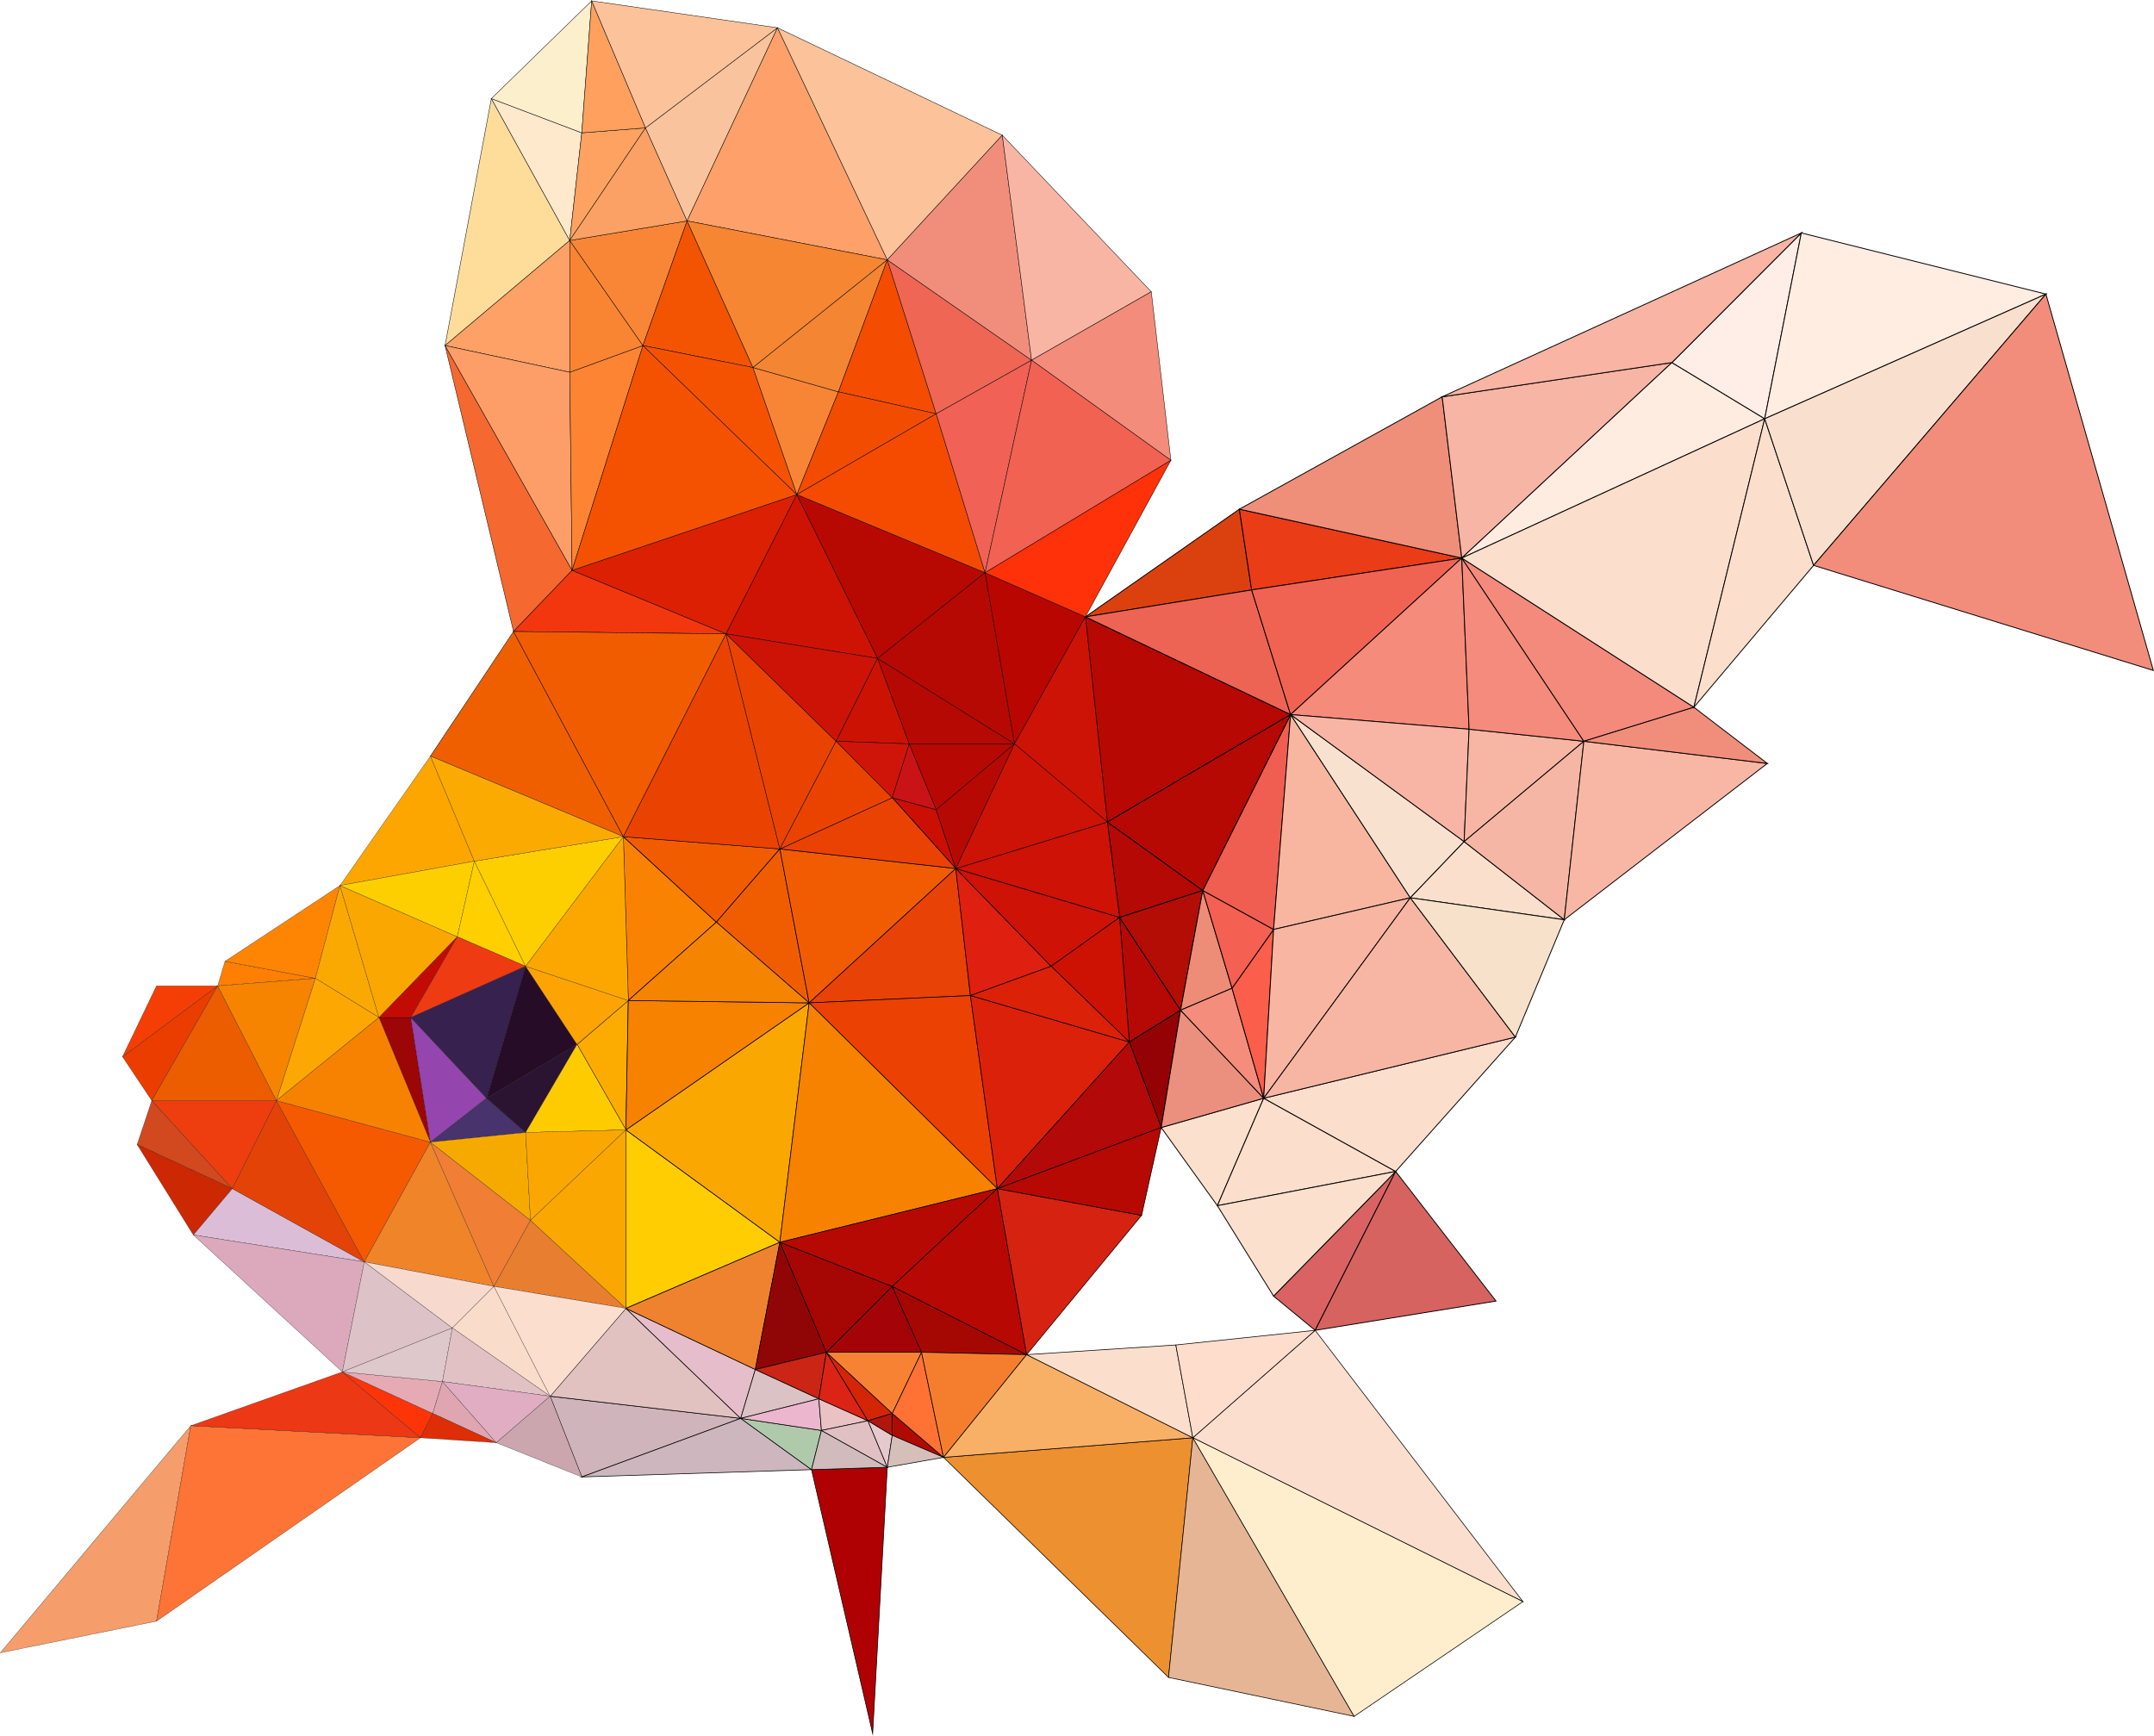
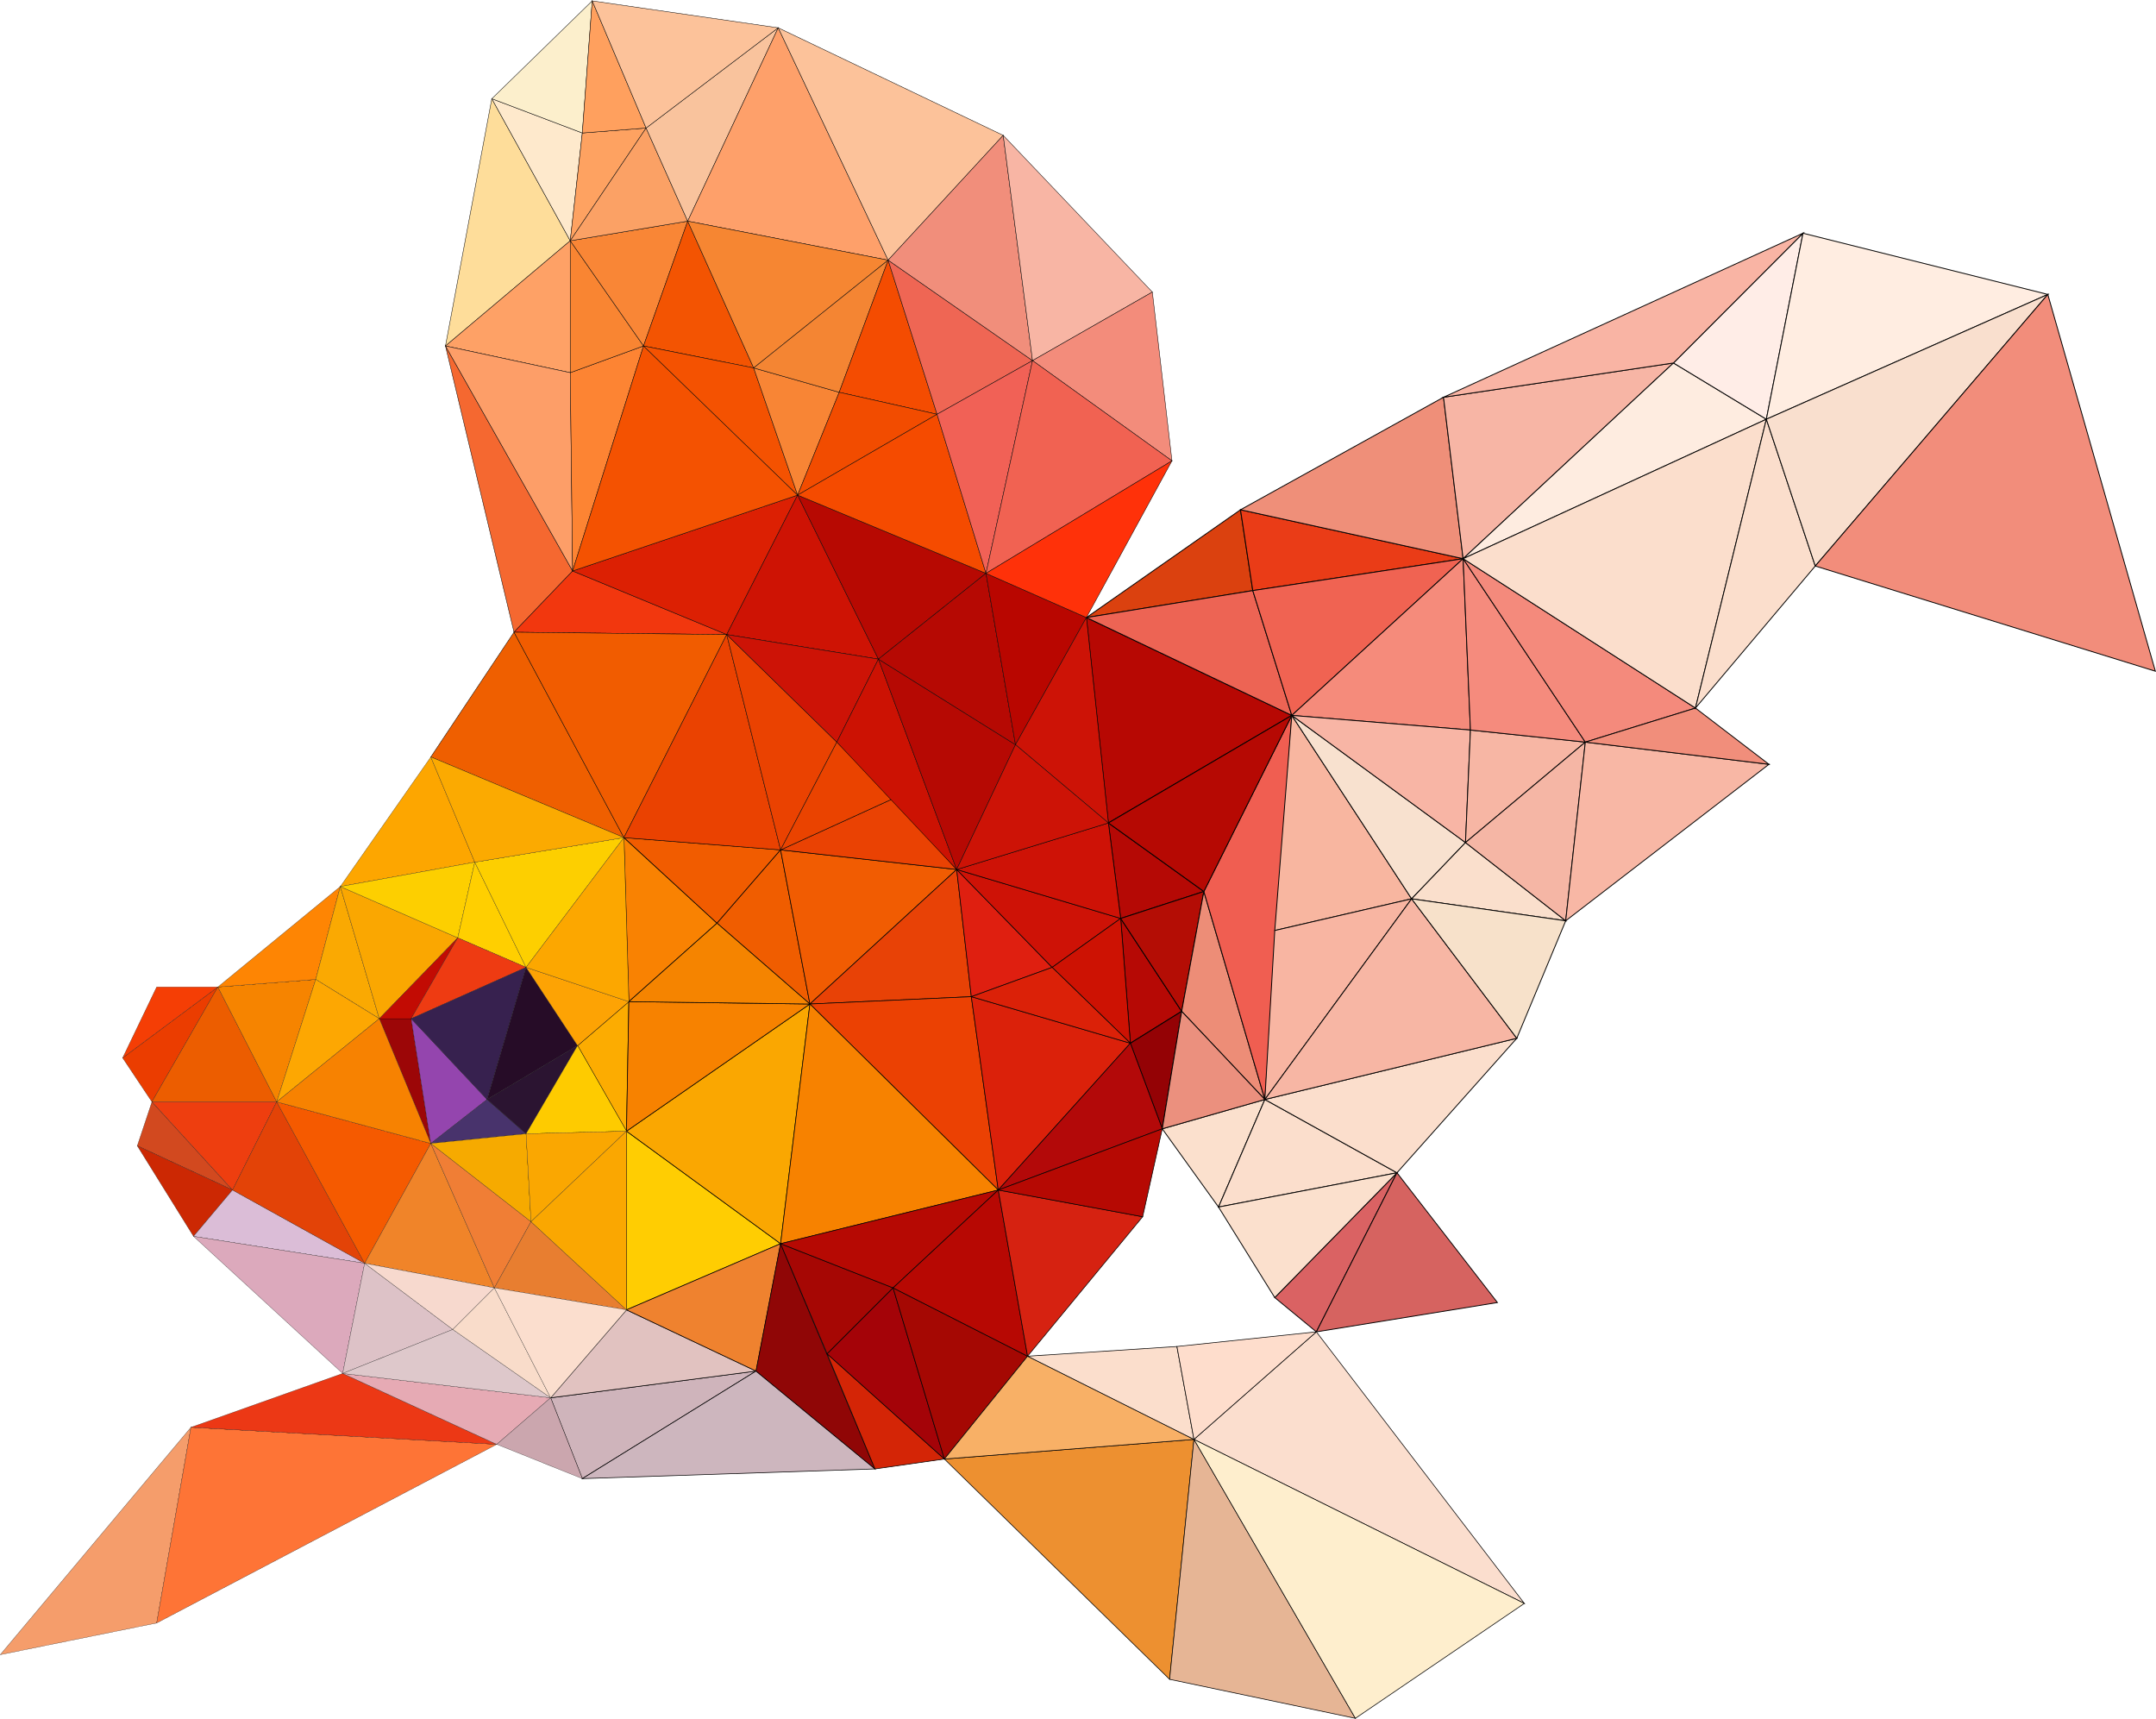
- <svg xmlns="http://www.w3.org/2000/svg" version="1.1" baseProfile="tiny" id="图层_1" x="0px" y="0px" viewBox="0 0 1000.4 806.3" xml:space="preserve">
+ <svg xmlns="http://www.w3.org/2000/svg" version="1.1" baseProfile="tiny" id="图层_1" x="0px" y="0px" viewBox="0 0 1000.4 797.4" xml:space="preserve">
  <g>
    <g>
      <polygon fill="#B60905" stroke="#000000" stroke-width="0.4" stroke-miterlimit="10" points="520,426.1 524.5,484 548.3,469.2       " />
      <polygon fill="#940205" stroke="#000000" stroke-width="0.4" stroke-miterlimit="10" points="524.5,484 539.3,523.7 548.3,469.2       " />
      <polygon fill="#B50905" stroke="#000000" stroke-width="0.4" stroke-miterlimit="10" points="514.3,381.8 520,426.1 558.6,413.6       " />
      <polygon fill="#B40D05" stroke="#000000" stroke-width="0.4" stroke-miterlimit="10" points="520,426.1 548.3,469.2 558.6,413.6       " />
-       <polygon fill="#ED8D77" stroke="#000000" stroke-width="0.4" stroke-miterlimit="10" points="558.6,413.6 548.3,469.2 572.2,459       " />
+       <polygon fill="#ED8D77" stroke="#000000" stroke-width="0.4" stroke-miterlimit="10" points="558.6,413.6 548.3,469.2     586.9,510.1   " />
      <polygon fill="#DB410F" stroke="#000000" stroke-width="0.4" stroke-miterlimit="10" points="575.6,236.5 504.1,286.5 581.3,274       " />
      <polygon fill="#FBE0CD" stroke="#000000" stroke-width="0.4" stroke-miterlimit="10" points="539.3,523.7 565.4,560 586.9,510.1       " />
      <polygon fill="#EB907E" stroke="#000000" stroke-width="0.4" stroke-miterlimit="10" points="548.3,469.2 539.3,523.7     586.9,510.1   " />
-       <polygon fill="#F48D7C" stroke="#000000" stroke-width="0.4" stroke-miterlimit="10" points="572.2,459 548.3,469.2 586.9,510.1       " />
-       <polygon fill="#FB5E4B" stroke="#000000" stroke-width="0.4" stroke-miterlimit="10" points="572.2,459 586.9,510.1 591.5,431.7       " />
-       <polygon fill="#F46052" stroke="#000000" stroke-width="0.4" stroke-miterlimit="10" points="558.6,413.6 572.2,459 591.5,431.7       " />
-       <polygon fill="#F05E51" stroke="#000000" stroke-width="0.4" stroke-miterlimit="10" points="558.6,413.6 591.5,431.7     599.4,331.9   " />
+       <polygon fill="#F05E51" stroke="#000000" stroke-width="0.4" stroke-miterlimit="10" points="558.6,413.6 586.9,510.1     599.4,331.9   " />
      <polygon fill="#B70803" stroke="#000000" stroke-width="0.4" stroke-miterlimit="10" points="504.1,286.5 514.3,381.8     599.4,331.9   " />
      <polygon fill="#ED6454" stroke="#000000" stroke-width="0.4" stroke-miterlimit="10" points="581.3,274 504.1,286.5 599.4,331.9       " />
      <polygon fill="#B60903" stroke="#000000" stroke-width="0.4" stroke-miterlimit="10" points="514.3,381.8 558.6,413.6     599.4,331.9   " />
      <polygon fill="#DA6263" stroke="#000000" stroke-width="0.4" stroke-miterlimit="10" points="591.5,602 610.8,617.9 648.2,544.1       " />
      <polygon fill="#FBDECC" stroke="#000000" stroke-width="0.4" stroke-miterlimit="10" points="586.9,510.1 565.4,560 648.2,544.1       " />
      <polygon fill="#FBE0CD" stroke="#000000" stroke-width="0.4" stroke-miterlimit="10" points="565.4,560 591.5,602 648.2,544.1       " />
      <polygon fill="#F8B6A0" stroke="#000000" stroke-width="0.4" stroke-miterlimit="10" points="599.4,331.9 591.5,431.7 655,417       " />
      <polygon fill="#F8B5A2" stroke="#000000" stroke-width="0.4" stroke-miterlimit="10" points="591.5,431.7 586.9,510.1 655,417       " />
      <polygon fill="#EA3C17" stroke="#000000" stroke-width="0.4" stroke-miterlimit="10" points="575.6,236.5 581.3,274 678.9,259.2       " />
      <polygon fill="#EF8F79" stroke="#000000" stroke-width="0.4" stroke-miterlimit="10" points="669.8,184.3 575.6,236.5     678.9,259.2   " />
      <polygon fill="#F06352" stroke="#000000" stroke-width="0.4" stroke-miterlimit="10" points="581.3,274 599.4,331.9 678.9,259.2       " />
      <polygon fill="#F8E1CF" stroke="#000000" stroke-width="0.4" stroke-miterlimit="10" points="599.4,331.9 655,417 680,390.9   " />
      <polygon fill="#F58B7B" stroke="#000000" stroke-width="0.4" stroke-miterlimit="10" points="678.9,259.2 599.4,331.9     682.3,338.7   " />
      <polygon fill="#F8B5A5" stroke="#000000" stroke-width="0.4" stroke-miterlimit="10" points="599.4,331.9 680,390.9 682.3,338.7       " />
      <polygon fill="#D66360" stroke="#000000" stroke-width="0.4" stroke-miterlimit="10" points="648.2,544.1 610.8,617.9     694.8,604.3   " />
      <polygon fill="#FBDECC" stroke="#000000" stroke-width="0.4" stroke-miterlimit="10" points="586.9,510.1 648.2,544.1     703.8,481.7   " />
      <polygon fill="#F7B6A4" stroke="#000000" stroke-width="0.4" stroke-miterlimit="10" points="655,417 586.9,510.1 703.8,481.7       " />
      <polygon fill="#FADFCC" stroke="#000000" stroke-width="0.4" stroke-miterlimit="10" points="680,390.9 655,417 726.5,427.2   " />
      <polygon fill="#F7E1CA" stroke="#000000" stroke-width="0.4" stroke-miterlimit="10" points="655,417 703.8,481.7 726.5,427.2       " />
      <polygon fill="#F7B6A4" stroke="#000000" stroke-width="0.4" stroke-miterlimit="10" points="682.3,338.7 680,390.9 735.6,344.3       " />
      <polygon fill="#F5B6A5" stroke="#000000" stroke-width="0.4" stroke-miterlimit="10" points="680,390.9 726.5,427.2 735.6,344.3       " />
      <polygon fill="#F58B7D" stroke="#000000" stroke-width="0.4" stroke-miterlimit="10" points="678.9,259.2 682.3,338.7     735.6,344.3   " />
      <polygon fill="#F7B5A5" stroke="#000000" stroke-width="0.4" stroke-miterlimit="10" points="669.8,184.3 678.9,259.2     776.5,168.4   " />
      <polygon fill="#F48A7C" stroke="#000000" stroke-width="0.4" stroke-miterlimit="10" points="678.9,259.2 735.6,344.3     786.7,328.5   " />
      <polygon fill="#FEECE0" stroke="#000000" stroke-width="0.4" stroke-miterlimit="10" points="776.5,168.4 678.9,259.2     819.6,194.5   " />
      <polygon fill="#FBDECC" stroke="#000000" stroke-width="0.4" stroke-miterlimit="10" points="678.9,259.2 786.7,328.5     819.6,194.5   " />
      <polygon fill="#F8B7A5" stroke="#000000" stroke-width="0.4" stroke-miterlimit="10" points="735.6,344.3 726.5,427.2     820.8,354.6   " />
      <polygon fill="#F18E7B" stroke="#000000" stroke-width="0.4" stroke-miterlimit="10" points="786.7,328.5 735.6,344.3     820.8,354.6   " />
      <polygon fill="#FFEDE7" stroke="#000000" stroke-width="0.4" stroke-miterlimit="10" points="776.5,168.4 819.6,194.5     836.6,108.2   " />
      <polygon fill="#F9B4A4" stroke="#000000" stroke-width="0.4" stroke-miterlimit="10" points="669.8,184.3 776.5,168.4     836.6,108.2   " />
      <polygon fill="#FBDECC" stroke="#000000" stroke-width="0.4" stroke-miterlimit="10" points="819.6,194.5 786.7,328.5     842.3,262.6   " />
      <polygon fill="#FFEDE1" stroke="#000000" stroke-width="0.4" stroke-miterlimit="10" points="836.6,108.2 819.6,194.5     950.2,136.6   " />
      <polygon fill="#F9DFCE" stroke="#000000" stroke-width="0.4" stroke-miterlimit="10" points="819.6,194.5 842.3,262.6     950.2,136.6   " />
      <polygon fill="#F28D7B" stroke="#000000" stroke-width="0.4" stroke-miterlimit="10" points="950.2,136.6 842.3,262.6     1000.1,311.4   " />
    </g>
    <g>
      <polygon fill="#FCAC01" stroke="#000000" stroke-width="0.3" stroke-miterlimit="10" points="268,485.1 290.7,524.8 291.8,464.7       " />
      <polygon fill="#F98202" stroke="#000000" stroke-width="0.3" stroke-miterlimit="10" points="289.5,388.6 291.8,464.7     332.7,428.3   " />
-       <polygon fill="#CFB4BB" stroke="#000000" stroke-width="0.3" stroke-miterlimit="10" points="255.5,648.5 270.2,686 344,658.8       " />
-       <polygon fill="#E1C2C0" stroke="#000000" stroke-width="0.3" stroke-miterlimit="10" points="290.7,607.7 255.5,648.5 344,658.8       " />
-       <polygon fill="#E6BDCB" stroke="#000000" stroke-width="0.3" stroke-miterlimit="10" points="290.7,607.7 344,658.8 350.8,636.1       " />
+       <polygon fill="#CFB4BB" stroke="#000000" stroke-width="0.3" stroke-miterlimit="10" points="255.5,648.5 270.2,686 350.8,636.1       " />
+       <polygon fill="#E1C2C0" stroke="#000000" stroke-width="0.3" stroke-miterlimit="10" points="290.7,607.7 255.5,648.5     350.8,636.1   " />
      <polygon fill="#FFCD02" stroke="#000000" stroke-width="0.3" stroke-miterlimit="10" points="290.7,524.8 290.7,607.7 362.2,577       " />
      <polygon fill="#EF822F" stroke="#000000" stroke-width="0.3" stroke-miterlimit="10" points="290.7,607.7 350.8,636.1 362.2,577       " />
      <polygon fill="#F15C00" stroke="#000000" stroke-width="0.3" stroke-miterlimit="10" points="289.5,388.6 332.7,428.3     362.2,394.3   " />
      <polygon fill="#F05D00" stroke="#000000" stroke-width="0.3" stroke-miterlimit="10" points="362.2,394.3 332.7,428.3     375.8,465.8   " />
      <polygon fill="#FAA701" stroke="#000000" stroke-width="0.3" stroke-miterlimit="10" points="290.7,524.8 362.2,577 375.8,465.8       " />
      <polygon fill="#F78200" stroke="#000000" stroke-width="0.3" stroke-miterlimit="10" points="291.8,464.7 290.7,524.8     375.8,465.8   " />
      <polygon fill="#F58400" stroke="#000000" stroke-width="0.3" stroke-miterlimit="10" points="332.7,428.3 291.8,464.7     375.8,465.8   " />
-       <polygon fill="#CDB6BE" stroke="#000000" stroke-width="0.3" stroke-miterlimit="10" points="344,658.8 270.2,686 376.9,682.6       " />
-       <polygon fill="#DBC2C5" stroke="#000000" stroke-width="0.3" stroke-miterlimit="10" points="350.8,636.1 344,658.8 380.3,649.7       " />
-       <polygon fill="#AFCAAB" stroke="#000000" stroke-width="0.3" stroke-miterlimit="10" points="344,658.8 376.9,682.6 381.5,664.4       " />
-       <polygon fill="#ECB6CE" stroke="#000000" stroke-width="0.3" stroke-miterlimit="10" points="380.3,649.7 344,658.8 381.5,664.4       " />
-       <polygon fill="#900606" stroke="#000000" stroke-width="0.3" stroke-miterlimit="10" points="362.2,577 350.8,636.1 383.8,628.1       " />
-       <polygon fill="#CB2515" stroke="#000000" stroke-width="0.3" stroke-miterlimit="10" points="350.8,636.1 380.3,649.7     383.8,628.1   " />
-       <polygon fill="#EAC2C3" stroke="#000000" stroke-width="0.3" stroke-miterlimit="10" points="380.3,649.7 381.5,664.4     403.1,659.9   " />
-       <polygon fill="#DB2416" stroke="#000000" stroke-width="0.3" stroke-miterlimit="10" points="383.8,628.1 380.3,649.7     403.1,659.9   " />
-       <polygon fill="#AF0103" stroke="#000000" stroke-width="0.3" stroke-miterlimit="10" points="376.9,682.6 405.3,805.2     412.1,681.5   " />
-       <polygon fill="#D1BBBD" stroke="#000000" stroke-width="0.3" stroke-miterlimit="10" points="381.5,664.4 376.9,682.6     412.1,681.5   " />
-       <polygon fill="#E0C0C3" stroke="#000000" stroke-width="0.3" stroke-miterlimit="10" points="403.1,659.9 381.5,664.4     412.1,681.5   " />
+       <polygon fill="#CDB6BE" stroke="#000000" stroke-width="0.3" stroke-miterlimit="10" points="350.8,636.1 270.2,686 406,681.5       " />
+       <polygon fill="#900606" stroke="#000000" stroke-width="0.3" stroke-miterlimit="10" points="362.2,577 350.8,636.1 406,681.5       " />
      <polygon fill="#A60704" stroke="#000000" stroke-width="0.3" stroke-miterlimit="10" points="362.2,577 383.8,628.1 414.4,597.5       " />
-       <polygon fill="#D42506" stroke="#000000" stroke-width="0.3" stroke-miterlimit="10" points="383.8,628.1 403.1,659.9     414.4,656.5   " />
-       <polygon fill="#E6C9CD" stroke="#000000" stroke-width="0.3" stroke-miterlimit="10" points="403.1,659.9 412.1,681.5     414.4,666.7   " />
-       <polygon fill="#B0160C" stroke="#000000" stroke-width="0.3" stroke-miterlimit="10" points="414.4,656.5 403.1,659.9     414.4,666.7   " />
-       <polygon fill="#A40308" stroke="#000000" stroke-width="0.3" stroke-miterlimit="10" points="414.4,597.5 383.8,628.1 428,628.1       " />
-       <polygon fill="#F78233" stroke="#000000" stroke-width="0.3" stroke-miterlimit="10" points="383.8,628.1 414.4,656.5 428,628.1       " />
-       <polygon fill="#B10A01" stroke="#000000" stroke-width="0.3" stroke-miterlimit="10" points="414.4,656.5 414.4,666.7     438.2,676.9   " />
-       <polygon fill="#FF7233" stroke="#000000" stroke-width="0.3" stroke-miterlimit="10" points="428,628.1 414.4,656.5 438.2,676.9       " />
-       <polygon fill="#D6BFB9" stroke="#000000" stroke-width="0.3" stroke-miterlimit="10" points="414.4,666.7 412.1,681.5     438.2,676.9   " />
-       <polygon fill="#CB0F03" stroke="#000000" stroke-width="0.3" stroke-miterlimit="10" points="434.8,376.1 414.4,370.5     443.9,403.4   " />
+       <polygon fill="#D42506" stroke="#000000" stroke-width="0.3" stroke-miterlimit="10" points="383.8,628.1 406,681.5 438.2,676.9       " />
+       <polygon fill="#A40308" stroke="#000000" stroke-width="0.3" stroke-miterlimit="10" points="414.4,597.5 383.8,628.1     438.2,676.9   " />
      <polygon fill="#F15C02" stroke="#000000" stroke-width="0.3" stroke-miterlimit="10" points="362.2,394.3 375.8,465.8     443.9,403.4   " />
      <polygon fill="#EA4203" stroke="#000000" stroke-width="0.3" stroke-miterlimit="10" points="414.4,370.5 362.2,394.3     443.9,403.4   " />
      <polygon fill="#E84206" stroke="#000000" stroke-width="0.3" stroke-miterlimit="10" points="443.9,403.4 375.8,465.8     450.7,462.4   " />
      <polygon fill="#EB4103" stroke="#000000" stroke-width="0.3" stroke-miterlimit="10" points="450.7,462.4 375.8,465.8     463.2,552.1   " />
      <polygon fill="#F78200" stroke="#000000" stroke-width="0.3" stroke-miterlimit="10" points="375.8,465.8 362.2,577 463.2,552.1       " />
      <polygon fill="#B60903" stroke="#000000" stroke-width="0.3" stroke-miterlimit="10" points="362.2,577 414.4,597.5 463.2,552.1       " />
-       <polygon fill="#A50803" stroke="#000000" stroke-width="0.3" stroke-miterlimit="10" points="414.4,597.5 428,628.1 476.8,629.2       " />
+       <polygon fill="#A50803" stroke="#000000" stroke-width="0.3" stroke-miterlimit="10" points="414.4,597.5 438.2,676.9     476.8,629.2   " />
      <polygon fill="#B70803" stroke="#000000" stroke-width="0.3" stroke-miterlimit="10" points="463.2,552.1 414.4,597.5     476.8,629.2   " />
-       <polygon fill="#F57E2E" stroke="#000000" stroke-width="0.3" stroke-miterlimit="10" points="428,628.1 438.2,676.9 476.8,629.2       " />
      <polygon fill="#DF1F10" stroke="#000000" stroke-width="0.3" stroke-miterlimit="10" points="443.9,403.4 450.7,462.4     488.2,448.8   " />
      <polygon fill="#CE1206" stroke="#000000" stroke-width="0.3" stroke-miterlimit="10" points="443.9,403.4 488.2,448.8 520,426.1       " />
      <polygon fill="#CE1206" stroke="#000000" stroke-width="0.3" stroke-miterlimit="10" points="514.3,381.8 443.9,403.4 520,426.1       " />
      <polygon fill="#CD1203" stroke="#000000" stroke-width="0.3" stroke-miterlimit="10" points="520,426.1 488.2,448.8 524.5,484       " />
      <polygon fill="#DB210A" stroke="#000000" stroke-width="0.3" stroke-miterlimit="10" points="450.7,462.4 463.2,552.1 524.5,484       " />
      <polygon fill="#DB2108" stroke="#000000" stroke-width="0.3" stroke-miterlimit="10" points="488.2,448.8 450.7,462.4 524.5,484       " />
      <polygon fill="#D62211" stroke="#000000" stroke-width="0.3" stroke-miterlimit="10" points="463.2,552.1 476.8,629.2     530.2,564.5   " />
      <polygon fill="#B30909" stroke="#000000" stroke-width="0.3" stroke-miterlimit="10" points="524.5,484 463.2,552.1 539.3,523.7       " />
      <polygon fill="#B60903" stroke="#000000" stroke-width="0.3" stroke-miterlimit="10" points="463.2,552.1 530.2,564.5     539.3,523.7   " />
      <polygon fill="#ED9030" stroke="#000000" stroke-width="0.3" stroke-miterlimit="10" points="438.2,676.9 542.7,779.1 554,667.8       " />
      <polygon fill="#F8B066" stroke="#000000" stroke-width="0.3" stroke-miterlimit="10" points="476.8,629.2 438.2,676.9 554,667.8       " />
      <polygon fill="#FBDECC" stroke="#000000" stroke-width="0.3" stroke-miterlimit="10" points="546.1,624.7 476.8,629.2 554,667.8       " />
      <polygon fill="#E6B595" stroke="#000000" stroke-width="0.3" stroke-miterlimit="10" points="554,667.8 542.7,779.1 628.9,797.2       " />
      <polygon fill="#FBDECE" stroke="#000000" stroke-width="0.3" stroke-miterlimit="10" points="610.8,617.9 554,667.8 707.3,743.9       " />
      <polygon fill="#FEEECD" stroke="#000000" stroke-width="0.3" stroke-miterlimit="10" points="554,667.8 628.9,797.2 707.3,743.9       " />
      <polygon fill="#FEDDCC" stroke="#000000" stroke-width="0.3" stroke-miterlimit="10" points="546.1,624.7 554,667.8 610.8,617.9       " />
    </g>
    <g>
      <polygon fill="#FEDD9A" stroke="#000000" stroke-width="0.2" stroke-miterlimit="10" points="228.2,45.8 206.7,160.5 264.6,111.7       " />
      <polygon fill="#FEA166" stroke="#000000" stroke-width="0.2" stroke-miterlimit="10" points="264.6,111.7 206.7,160.5     264.6,172.9   " />
      <polygon fill="#F56830" stroke="#000000" stroke-width="0.2" stroke-miterlimit="10" points="206.7,160.5 238.5,293.3     265.7,264.9   " />
      <polygon fill="#FD9E68" stroke="#000000" stroke-width="0.2" stroke-miterlimit="10" points="264.6,172.9 206.7,160.5     265.7,264.9   " />
      <polygon fill="#FEE9CC" stroke="#000000" stroke-width="0.2" stroke-miterlimit="10" points="228.2,45.8 264.6,111.7 270.2,61.7       " />
      <polygon fill="#FCEFCC" stroke="#000000" stroke-width="0.2" stroke-miterlimit="10" points="228.2,45.8 270.2,61.7 274.8,0.4       " />
      <polygon fill="#EF5F00" stroke="#000000" stroke-width="0.2" stroke-miterlimit="10" points="238.5,293.3 199.9,351.2     289.5,388.6   " />
      <polygon fill="#FD8433" stroke="#000000" stroke-width="0.2" stroke-miterlimit="10" points="264.6,172.9 265.7,264.9     298.6,160.5   " />
      <polygon fill="#F98532" stroke="#000000" stroke-width="0.2" stroke-miterlimit="10" points="264.6,111.7 264.6,172.9     298.6,160.5   " />
      <polygon fill="#FEA261" stroke="#000000" stroke-width="0.2" stroke-miterlimit="10" points="270.2,61.7 264.6,111.7 299.8,59.4       " />
      <polygon fill="#FFA05E" stroke="#000000" stroke-width="0.2" stroke-miterlimit="10" points="274.8,0.4 270.2,61.7 299.8,59.4       " />
      <polygon fill="#F98636" stroke="#000000" stroke-width="0.2" stroke-miterlimit="10" points="264.6,111.7 298.6,160.5     319.1,102.6   " />
      <polygon fill="#FBA165" stroke="#000000" stroke-width="0.2" stroke-miterlimit="10" points="299.8,59.4 264.6,111.7 319.1,102.6       " />
      <polygon fill="#F2370E" stroke="#000000" stroke-width="0.2" stroke-miterlimit="10" points="265.7,264.9 238.5,293.3     337.2,294.4   " />
      <polygon fill="#F15C00" stroke="#000000" stroke-width="0.2" stroke-miterlimit="10" points="238.5,293.3 289.5,388.6     337.2,294.4   " />
      <polygon fill="#F35402" stroke="#000000" stroke-width="0.2" stroke-miterlimit="10" points="319.1,102.6 298.6,160.5     349.7,170.7   " />
      <polygon fill="#F9C39D" stroke="#000000" stroke-width="0.2" stroke-miterlimit="10" points="299.8,59.4 319.1,102.6 361.1,12.9       " />
      <polygon fill="#FCC29A" stroke="#000000" stroke-width="0.2" stroke-miterlimit="10" points="274.8,0.4 299.8,59.4 361.1,12.9       " />
      <polygon fill="#EA4201" stroke="#000000" stroke-width="0.2" stroke-miterlimit="10" points="337.2,294.4 289.5,388.6     362.2,394.3   " />
      <polygon fill="#DC2003" stroke="#000000" stroke-width="0.2" stroke-miterlimit="10" points="265.7,264.9 337.2,294.4     370.1,229.7   " />
      <polygon fill="#F45201" stroke="#000000" stroke-width="0.2" stroke-miterlimit="10" points="298.6,160.5 265.7,264.9     370.1,229.7   " />
      <polygon fill="#F45201" stroke="#000000" stroke-width="0.2" stroke-miterlimit="10" points="349.7,170.7 298.6,160.5     370.1,229.7   " />
      <polygon fill="#EA4201" stroke="#000000" stroke-width="0.2" stroke-miterlimit="10" points="337.2,294.4 362.2,394.3     388.3,344.3   " />
      <polygon fill="#F88535" stroke="#000000" stroke-width="0.2" stroke-miterlimit="10" points="349.7,170.7 370.1,229.7 389.4,182       " />
      <polygon fill="#CE1304" stroke="#000000" stroke-width="0.2" stroke-miterlimit="10" points="370.1,229.7 337.2,294.4     407.6,305.8   " />
      <polygon fill="#CD1306" stroke="#000000" stroke-width="0.2" stroke-miterlimit="10" points="337.2,294.4 388.3,344.3     407.6,305.8   " />
      <polygon fill="#FEA06A" stroke="#000000" stroke-width="0.2" stroke-miterlimit="10" points="361.1,12.9 319.1,102.6 412.1,120.7       " />
      <polygon fill="#F68632" stroke="#000000" stroke-width="0.2" stroke-miterlimit="10" points="319.1,102.6 349.7,170.7     412.1,120.7   " />
      <polygon fill="#F48533" stroke="#000000" stroke-width="0.2" stroke-miterlimit="10" points="349.7,170.7 389.4,182 412.1,120.7       " />
      <polygon fill="#EA4300" stroke="#000000" stroke-width="0.2" stroke-miterlimit="10" points="388.3,344.3 362.2,394.3     414.4,370.5   " />
-       <polygon fill="#CC1203" stroke="#000000" stroke-width="0.2" stroke-miterlimit="10" points="407.6,305.8 388.3,344.3     422.3,345.5   " />
-       <polygon fill="#CF1509" stroke="#000000" stroke-width="0.2" stroke-miterlimit="10" points="388.3,344.3 414.4,370.5     422.3,345.5   " />
+       <polygon fill="#CC1203" stroke="#000000" stroke-width="0.2" stroke-miterlimit="10" points="407.6,305.8 388.3,344.3     443.9,403.4   " />
      <polygon fill="#F44C01" stroke="#000000" stroke-width="0.2" stroke-miterlimit="10" points="412.1,120.7 389.4,182 434.8,192.2       " />
      <polygon fill="#F24C00" stroke="#000000" stroke-width="0.2" stroke-miterlimit="10" points="389.4,182 370.1,229.7 434.8,192.2       " />
-       <polygon fill="#CA1317" stroke="#000000" stroke-width="0.2" stroke-miterlimit="10" points="422.3,345.5 414.4,370.5     434.8,376.1   " />
      <polygon fill="#B70902" stroke="#000000" stroke-width="0.2" stroke-miterlimit="10" points="370.1,229.7 407.6,305.8 457.5,266       " />
      <polygon fill="#F54B00" stroke="#000000" stroke-width="0.2" stroke-miterlimit="10" points="434.8,192.2 370.1,229.7 457.5,266       " />
      <polygon fill="#FCC29A" stroke="#000000" stroke-width="0.2" stroke-miterlimit="10" points="361.1,12.9 412.1,120.7 465.5,62.8       " />
-       <polygon fill="#B60903" stroke="#000000" stroke-width="0.2" stroke-miterlimit="10" points="407.6,305.8 422.3,345.5     471.2,345.5   " />
+       <polygon fill="#B60903" stroke="#000000" stroke-width="0.2" stroke-miterlimit="10" points="407.6,305.8 443.9,403.4     471.2,345.5   " />
      <polygon fill="#B60903" stroke="#000000" stroke-width="0.2" stroke-miterlimit="10" points="457.5,266 407.6,305.8 471.2,345.5       " />
-       <polygon fill="#B70803" stroke="#000000" stroke-width="0.2" stroke-miterlimit="10" points="422.3,345.5 434.8,376.1     471.2,345.5   " />
-       <polygon fill="#B60903" stroke="#000000" stroke-width="0.2" stroke-miterlimit="10" points="434.8,376.1 443.9,403.4     471.2,345.5   " />
      <polygon fill="#EF6654" stroke="#000000" stroke-width="0.2" stroke-miterlimit="10" points="412.1,120.7 434.8,192.2     479.1,167.3   " />
      <polygon fill="#F18E7B" stroke="#000000" stroke-width="0.2" stroke-miterlimit="10" points="465.5,62.8 412.1,120.7 479.1,167.3       " />
      <polygon fill="#F16156" stroke="#000000" stroke-width="0.2" stroke-miterlimit="10" points="434.8,192.2 457.5,266 479.1,167.3       " />
      <polygon fill="#B90600" stroke="#000000" stroke-width="0.2" stroke-miterlimit="10" points="457.5,266 471.2,345.5 504.1,286.5       " />
      <polygon fill="#CD1306" stroke="#000000" stroke-width="0.2" stroke-miterlimit="10" points="504.1,286.5 471.2,345.5     514.3,381.8   " />
      <polygon fill="#CD1306" stroke="#000000" stroke-width="0.2" stroke-miterlimit="10" points="471.2,345.5 443.9,403.4     514.3,381.8   " />
      <polygon fill="#F8B5A4" stroke="#000000" stroke-width="0.2" stroke-miterlimit="10" points="465.5,62.8 479.1,167.3 534.7,135.5       " />
      <polygon fill="#F38C7B" stroke="#000000" stroke-width="0.2" stroke-miterlimit="10" points="534.7,135.5 479.1,167.3     543.8,213.8   " />
      <polygon fill="#F16252" stroke="#000000" stroke-width="0.2" stroke-miterlimit="10" points="479.1,167.3 457.5,266 543.8,213.8       " />
      <polygon fill="#FF3109" stroke="#000000" stroke-width="0.2" stroke-miterlimit="10" points="457.5,266 504.1,286.5 543.8,213.8       " />
    </g>
    <g>
      <polygon fill="#F59D6B" stroke="#000000" stroke-width="0.1" stroke-miterlimit="10" points="0.1,767.7 72.7,753 88.6,662.2   " />
      <polygon fill="#EB3D00" stroke="#000000" stroke-width="0.1" stroke-miterlimit="10" points="56.9,490.8 70.5,511.2 101.1,457.9       " />
      <polygon fill="#F53E05" stroke="#000000" stroke-width="0.1" stroke-miterlimit="10" points="72.7,457.9 56.9,490.8 101.1,457.9       " />
      <polygon fill="#D2491F" stroke="#000000" stroke-width="0.1" stroke-miterlimit="10" points="70.5,511.2 63.7,531.6 107.9,552.1       " />
      <polygon fill="#CC2803" stroke="#000000" stroke-width="0.1" stroke-miterlimit="10" points="63.7,531.6 89.8,573.6 107.9,552.1       " />
      <polygon fill="#EC5D00" stroke="#000000" stroke-width="0.1" stroke-miterlimit="10" points="101.1,457.9 70.5,511.2 128.4,511.2       " />
      <polygon fill="#EE3E0F" stroke="#000000" stroke-width="0.1" stroke-miterlimit="10" points="70.5,511.2 107.9,552.1 128.4,511.2       " />
-       <polygon fill="#FF7F02" stroke="#000000" stroke-width="0.1" stroke-miterlimit="10" points="104.5,446.5 101.1,457.9     146.5,454.4   " />
      <polygon fill="#F68400" stroke="#000000" stroke-width="0.1" stroke-miterlimit="10" points="101.1,457.9 128.4,511.2     146.5,454.4   " />
-       <polygon fill="#FE8503" stroke="#000000" stroke-width="0.1" stroke-miterlimit="10" points="104.5,446.5 146.5,454.4     157.9,411.3   " />
+       <polygon fill="#FE8503" stroke="#000000" stroke-width="0.1" stroke-miterlimit="10" points="101.1,457.9 146.5,454.4     157.9,411.3   " />
      <polygon fill="#DBBDD7" stroke="#000000" stroke-width="0.1" stroke-miterlimit="10" points="107.9,552.1 89.8,573.6 169.2,586.1       " />
      <polygon fill="#DCA9BC" stroke="#000000" stroke-width="0.1" stroke-miterlimit="10" points="89.8,573.6 159,637.2 169.2,586.1       " />
      <polygon fill="#E34307" stroke="#000000" stroke-width="0.1" stroke-miterlimit="10" points="128.4,511.2 107.9,552.1     169.2,586.1   " />
      <polygon fill="#FAA902" stroke="#000000" stroke-width="0.1" stroke-miterlimit="10" points="157.9,411.3 146.5,454.4 176,472.6       " />
      <polygon fill="#FDA702" stroke="#000000" stroke-width="0.1" stroke-miterlimit="10" points="146.5,454.4 128.4,511.2 176,472.6       " />
-       <polygon fill="#FE7436" stroke="#000000" stroke-width="0.1" stroke-miterlimit="10" points="88.6,662.2 72.7,753 195.3,667.8       " />
-       <polygon fill="#EC3815" stroke="#000000" stroke-width="0.1" stroke-miterlimit="10" points="159,637.2 88.6,662.2 195.3,667.8       " />
+       <polygon fill="#FE7436" stroke="#000000" stroke-width="0.1" stroke-miterlimit="10" points="88.6,662.2 72.7,753 230.5,670.1       " />
+       <polygon fill="#EC3815" stroke="#000000" stroke-width="0.1" stroke-miterlimit="10" points="159,637.2 88.6,662.2 230.5,670.1       " />
      <polygon fill="#9C0607" stroke="#000000" stroke-width="0.1" stroke-miterlimit="10" points="190.8,472.6 176,472.6 199.9,530.5       " />
      <polygon fill="#F55A00" stroke="#000000" stroke-width="0.1" stroke-miterlimit="10" points="128.4,511.2 169.2,586.1     199.9,530.5   " />
      <polygon fill="#F78201" stroke="#000000" stroke-width="0.1" stroke-miterlimit="10" points="176,472.6 128.4,511.2 199.9,530.5       " />
-       <polygon fill="#FD3408" stroke="#000000" stroke-width="0.1" stroke-miterlimit="10" points="159,637.2 195.3,667.8 201,656.5       " />
-       <polygon fill="#E6AAB4" stroke="#000000" stroke-width="0.1" stroke-miterlimit="10" points="159,637.2 201,656.5 205.5,641.7       " />
+       <polygon fill="#E6AAB4" stroke="#000000" stroke-width="0.1" stroke-miterlimit="10" points="159,637.2 230.5,670.1 255.5,648.5       " />
      <polygon fill="#DDC2C7" stroke="#000000" stroke-width="0.1" stroke-miterlimit="10" points="169.2,586.1 159,637.2 210.1,616.8       " />
-       <polygon fill="#DEC8CB" stroke="#000000" stroke-width="0.1" stroke-miterlimit="10" points="159,637.2 205.5,641.7 210.1,616.8       " />
+       <polygon fill="#DEC8CB" stroke="#000000" stroke-width="0.1" stroke-miterlimit="10" points="159,637.2 255.5,648.5 210.1,616.8       " />
      <polygon fill="#FAA701" stroke="#000000" stroke-width="0.1" stroke-miterlimit="10" points="157.9,411.3 176,472.6 212.4,435.1       " />
      <polygon fill="#C20B03" stroke="#000000" stroke-width="0.1" stroke-miterlimit="10" points="176,472.6 190.8,472.6 212.4,435.1       " />
      <polygon fill="#FDA600" stroke="#000000" stroke-width="0.1" stroke-miterlimit="10" points="199.9,351.2 157.9,411.3 220.3,400       " />
      <polygon fill="#FDCF00" stroke="#000000" stroke-width="0.1" stroke-miterlimit="10" points="157.9,411.3 212.4,435.1 220.3,400       " />
      <polygon fill="#9445AE" stroke="#000000" stroke-width="0.1" stroke-miterlimit="10" points="190.8,472.6 199.9,530.5 226,510.1       " />
      <polygon fill="#F08429" stroke="#000000" stroke-width="0.1" stroke-miterlimit="10" points="199.9,530.5 169.2,586.1     229.4,597.5   " />
      <polygon fill="#F7D9CE" stroke="#000000" stroke-width="0.1" stroke-miterlimit="10" points="169.2,586.1 210.1,616.8     229.4,597.5   " />
-       <polygon fill="#DFA5B1" stroke="#000000" stroke-width="0.1" stroke-miterlimit="10" points="205.5,641.7 201,656.5 230.5,670.1       " />
-       <polygon fill="#DE2E07" stroke="#000000" stroke-width="0.1" stroke-miterlimit="10" points="201,656.5 195.3,667.8 230.5,670.1       " />
      <polygon fill="#48336C" stroke="#000000" stroke-width="0.1" stroke-miterlimit="10" points="226,510.1 199.9,530.5 244.1,526       " />
      <polygon fill="#FFCF00" stroke="#000000" stroke-width="0.1" stroke-miterlimit="10" points="220.3,400 212.4,435.1 244.1,448.8       " />
      <polygon fill="#EE3B12" stroke="#000000" stroke-width="0.1" stroke-miterlimit="10" points="212.4,435.1 190.8,472.6     244.1,448.8   " />
      <polygon fill="#37214F" stroke="#000000" stroke-width="0.1" stroke-miterlimit="10" points="190.8,472.6 226,510.1 244.1,448.8       " />
      <polygon fill="#F07E35" stroke="#000000" stroke-width="0.1" stroke-miterlimit="10" points="199.9,530.5 229.4,597.5     246.4,566.8   " />
      <polygon fill="#F6AA00" stroke="#000000" stroke-width="0.1" stroke-miterlimit="10" points="244.1,526 199.9,530.5 246.4,566.8       " />
      <polygon fill="#F9DCCA" stroke="#000000" stroke-width="0.1" stroke-miterlimit="10" points="229.4,597.5 210.1,616.8     255.5,648.5   " />
-       <polygon fill="#E1C1C4" stroke="#000000" stroke-width="0.1" stroke-miterlimit="10" points="210.1,616.8 205.5,641.7     255.5,648.5   " />
-       <polygon fill="#E1ADC3" stroke="#000000" stroke-width="0.1" stroke-miterlimit="10" points="205.5,641.7 230.5,670.1     255.5,648.5   " />
      <polygon fill="#2B1431" stroke="#000000" stroke-width="0.1" stroke-miterlimit="10" points="226,510.1 244.1,526 268,485.1   " />
      <polygon fill="#260C27" stroke="#000000" stroke-width="0.1" stroke-miterlimit="10" points="244.1,448.8 226,510.1 268,485.1       " />
      <polygon fill="#CBA6AE" stroke="#000000" stroke-width="0.1" stroke-miterlimit="10" points="255.5,648.5 230.5,670.1 270.2,686       " />
      <polygon fill="#FDCF00" stroke="#000000" stroke-width="0.1" stroke-miterlimit="10" points="220.3,400 244.1,448.8 289.5,388.6       " />
      <polygon fill="#FBAA01" stroke="#000000" stroke-width="0.1" stroke-miterlimit="10" points="199.9,351.2 220.3,400 289.5,388.6       " />
      <polygon fill="#E87E30" stroke="#000000" stroke-width="0.1" stroke-miterlimit="10" points="246.4,566.8 229.4,597.5     290.7,607.7   " />
      <polygon fill="#FBDECE" stroke="#000000" stroke-width="0.1" stroke-miterlimit="10" points="229.4,597.5 255.5,648.5     290.7,607.7   " />
      <polygon fill="#FECB00" stroke="#000000" stroke-width="0.1" stroke-miterlimit="10" points="268,485.1 244.1,526 290.7,524.8       " />
      <polygon fill="#FAA701" stroke="#000000" stroke-width="0.1" stroke-miterlimit="10" points="244.1,526 246.4,566.8 290.7,524.8       " />
      <polygon fill="#FAA701" stroke="#000000" stroke-width="0.1" stroke-miterlimit="10" points="246.4,566.8 290.7,607.7     290.7,524.8   " />
      <polygon fill="#FDA304" stroke="#000000" stroke-width="0.1" stroke-miterlimit="10" points="244.1,448.8 268,485.1 291.8,464.7       " />
      <polygon fill="#FCA700" stroke="#000000" stroke-width="0.1" stroke-miterlimit="10" points="289.5,388.6 244.1,448.8     291.8,464.7   " />
    </g>
  </g>
</svg>
